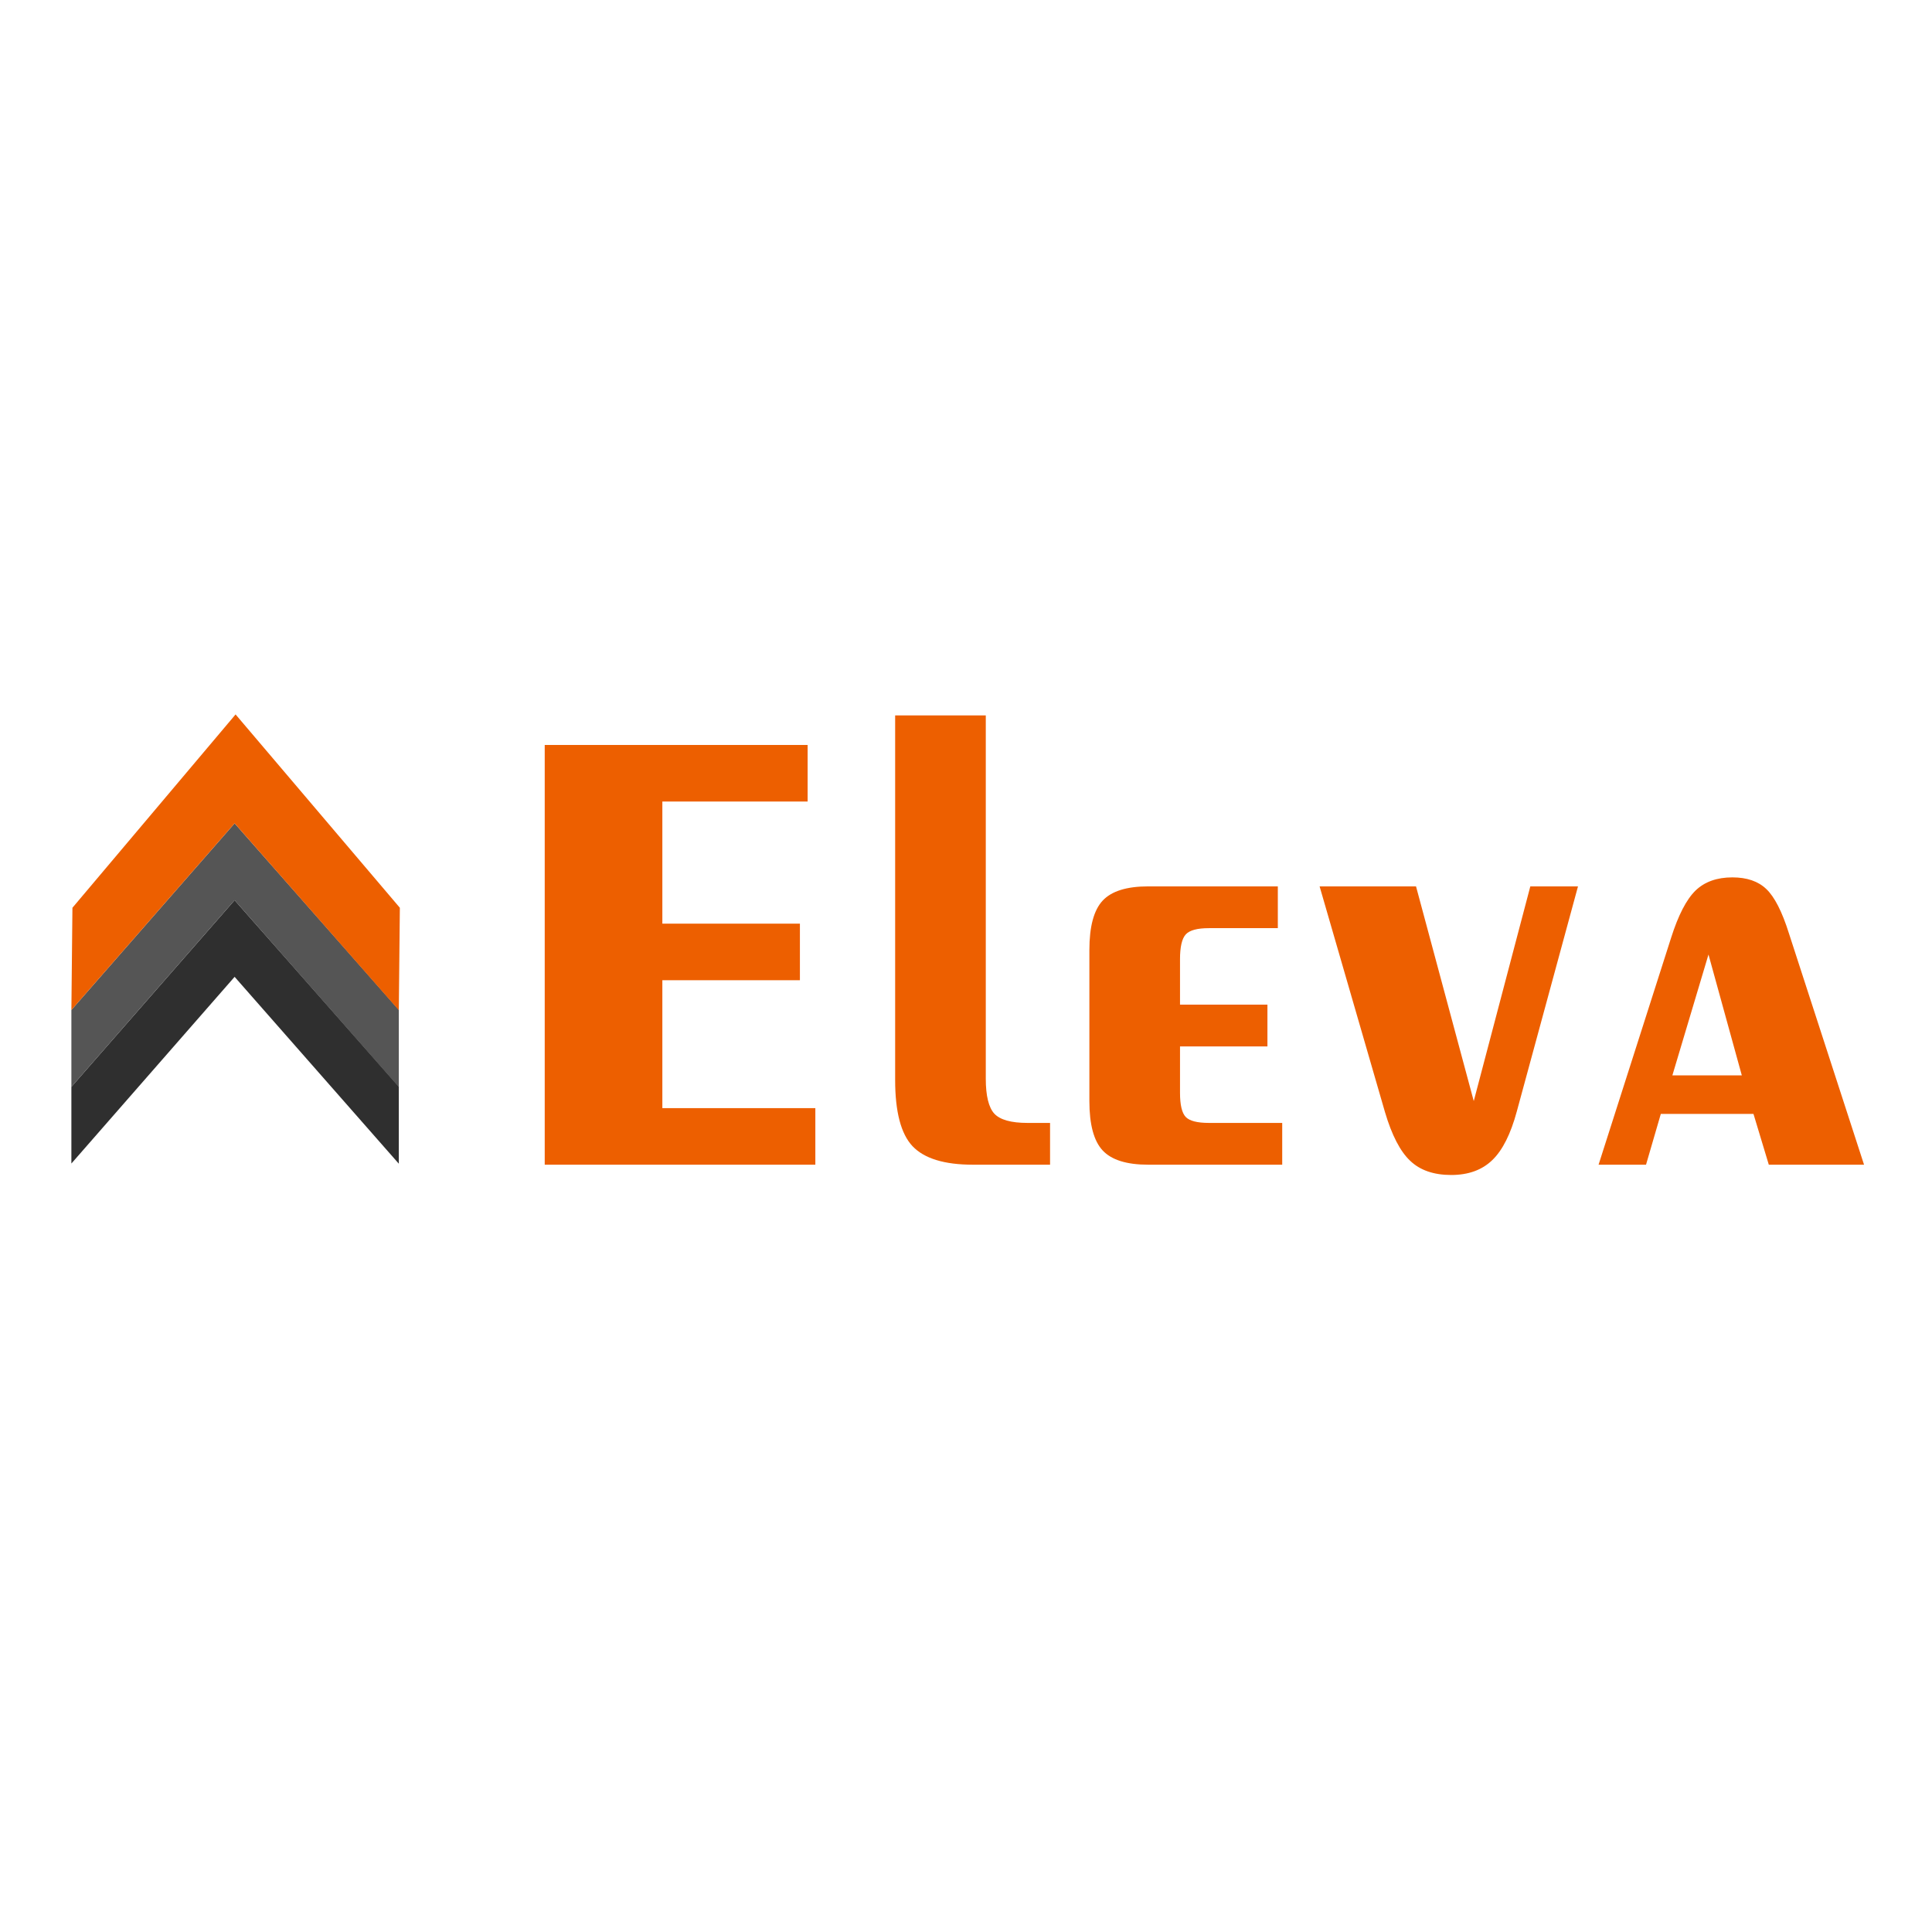
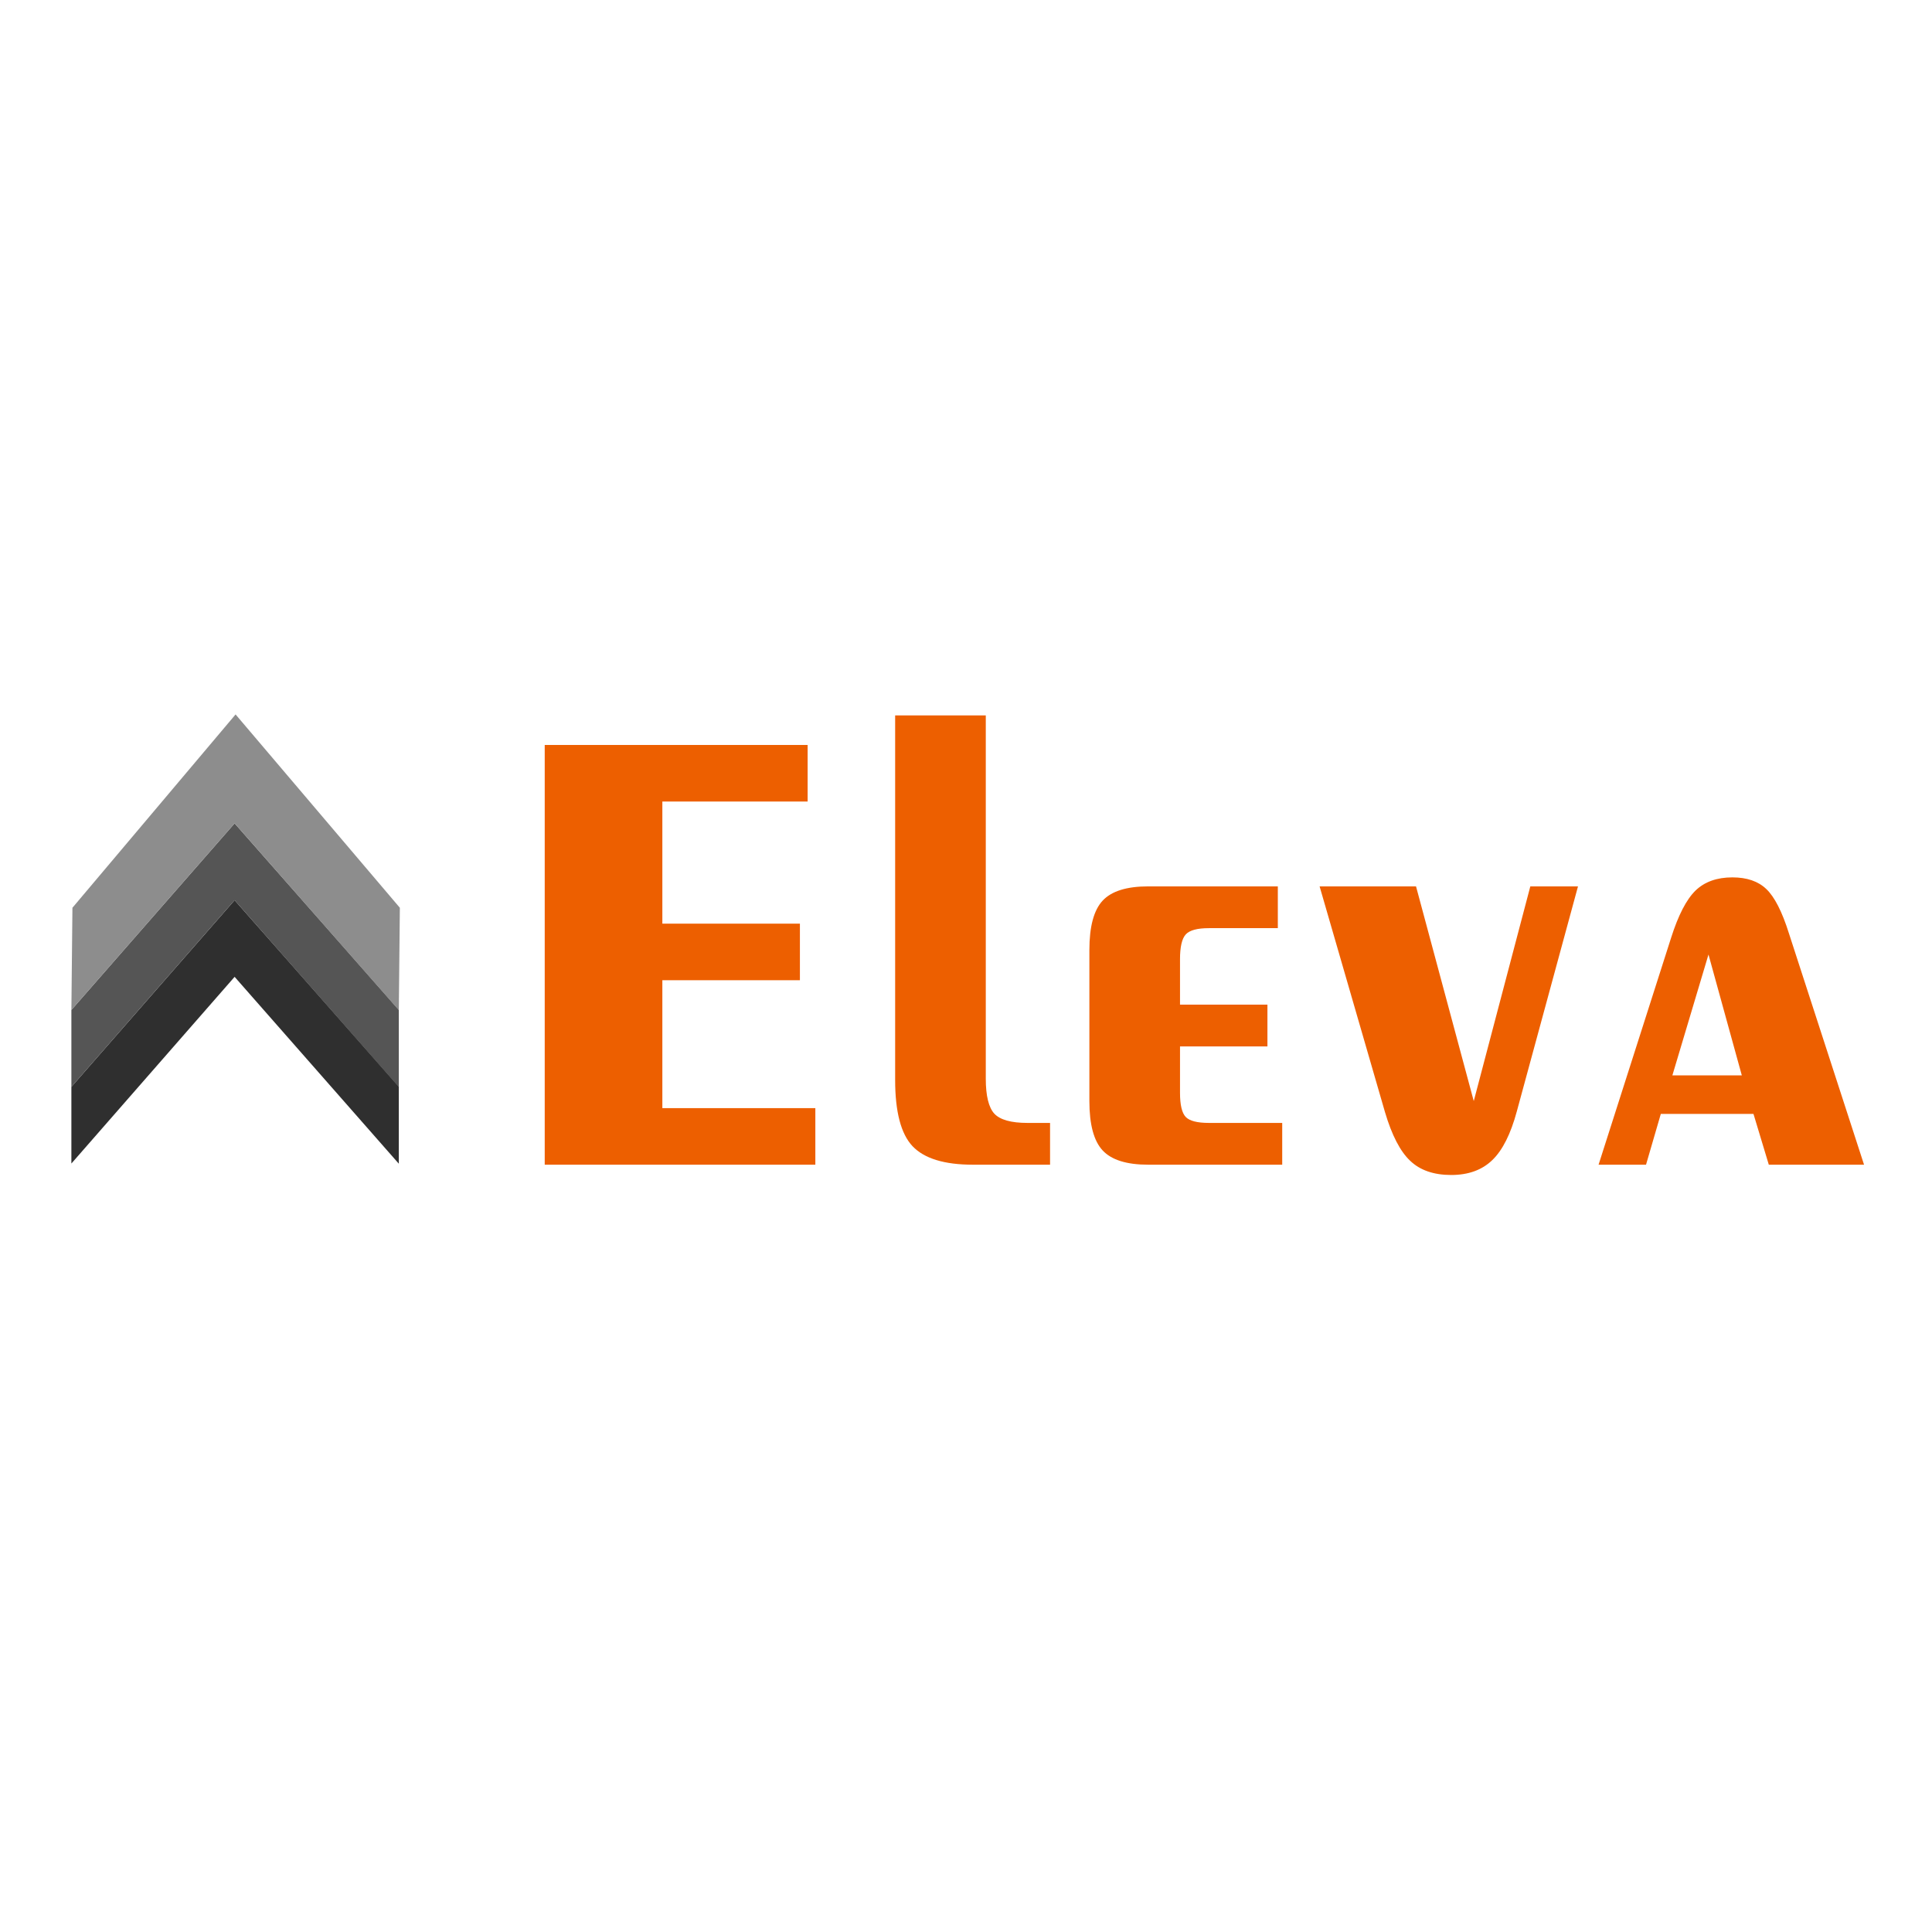
<svg xmlns="http://www.w3.org/2000/svg" xml:space="preserve" width="2160px" height="2160px" version="1.1" style="shape-rendering:geometricPrecision; text-rendering:geometricPrecision; image-rendering:optimizeQuality; fill-rule:evenodd; clip-rule:evenodd" viewBox="0 0 2160 2160">
  <defs>
    <style type="text/css">
   
    .fil1 {fill:#2F2F2F}
    .fil2 {fill:#555555}
-     .fil3 {fill:#ED5F00}
+     .fil3 {fill:#8D8D8D}
    .fil0 {fill:#ED5F00;fill-rule:nonzero}
   
  </style>
  </defs>
  <g id="Camada_x0020_1">
    <polygon class="fil0" points="609.01,1302.15 609.01,832.88 902.94,832.88 902.94,896.12 740.52,896.12 740.52,1032.66 894.31,1032.66 894.31,1095.9 740.52,1095.9 740.52,1238.91 911.56,1238.91 911.56,1302.15 " />
    <path id="_1" class="fil0" d="M1102.12 1205.98c0,19.16 3.23,32.21 9.58,39.16 6.47,6.83 18.8,10.3 37.01,10.3l25.27 0 0 46.71 -86.23 0c-31.98,0 -54.5,-6.94 -67.56,-20.72 -12.93,-13.77 -19.4,-38.44 -19.4,-74.02l0 -407.59 101.33 0 0 406.16z" />
    <path id="_2" class="fil0" d="M1283.81 1302.15c-24.07,0 -41.08,-5.27 -51.02,-15.93 -9.94,-10.66 -14.85,-29.1 -14.85,-55.33l0 -168.64c0,-26.23 4.91,-44.68 14.85,-55.34 9.94,-10.66 26.95,-15.93 51.02,-15.93l144.81 0 0 46.71 -77.01 0c-12.94,0 -21.56,2.28 -25.88,6.95 -4.31,4.67 -6.46,14.01 -6.46,27.79l0 50.78 97.73 0 0 46.71 -97.73 0 0 51.86c0,13.54 2.15,22.52 6.34,26.95 4.2,4.43 12.82,6.71 26,6.71l81.92 0 0 46.71 -149.72 0z" />
    <path id="_3" class="fil0" d="M1764.22 990.98l-68.39 251.53c-6.82,25.27 -15.93,43.47 -27.42,54.49 -11.5,11.14 -26.83,16.65 -46,16.65 -19.4,0 -34.73,-5.27 -45.75,-15.81 -11.14,-10.42 -20.6,-28.63 -28.27,-54.62l-73.06 -252.24 107.8 0 64.55 240.03 63.24 -240.03 53.3 0z" />
    <path id="_4" class="fil0" d="M1787.22 1302.15l81.09 -253.68c8.02,-25.27 17.12,-42.87 27.3,-52.82 10.18,-9.82 23.96,-14.73 41.21,-14.73 16.16,0 28.86,4.31 37.96,13.06 9.11,8.62 17.61,25.15 25.28,49.58l83.96 258.59 -106.48 0 -17.13 -56.77 -103.6 0 -16.53 56.77 -53.06 0zm82.52 -99.89l77.62 0 -37.25 -135.1 -40.37 135.1z" />
    <polygon class="fil1" points="79.81,1215.13 262.29,1006.42 445.88,1214.69 445.88,1301.04 262.29,1092.12 79.81,1300.83 " />
    <polygon class="fil2" points="79.81,1129.17 262.3,920.49 445.88,1128.99 445.88,1215.35 262.29,1006.42 79.81,1215.13 " />
    <polygon class="fil3" points="80.98,1014.89 263.38,798.74 447.04,1014.89 445.88,1129.41 262.3,920.49 79.81,1129.19 " />
  </g>
</svg>
